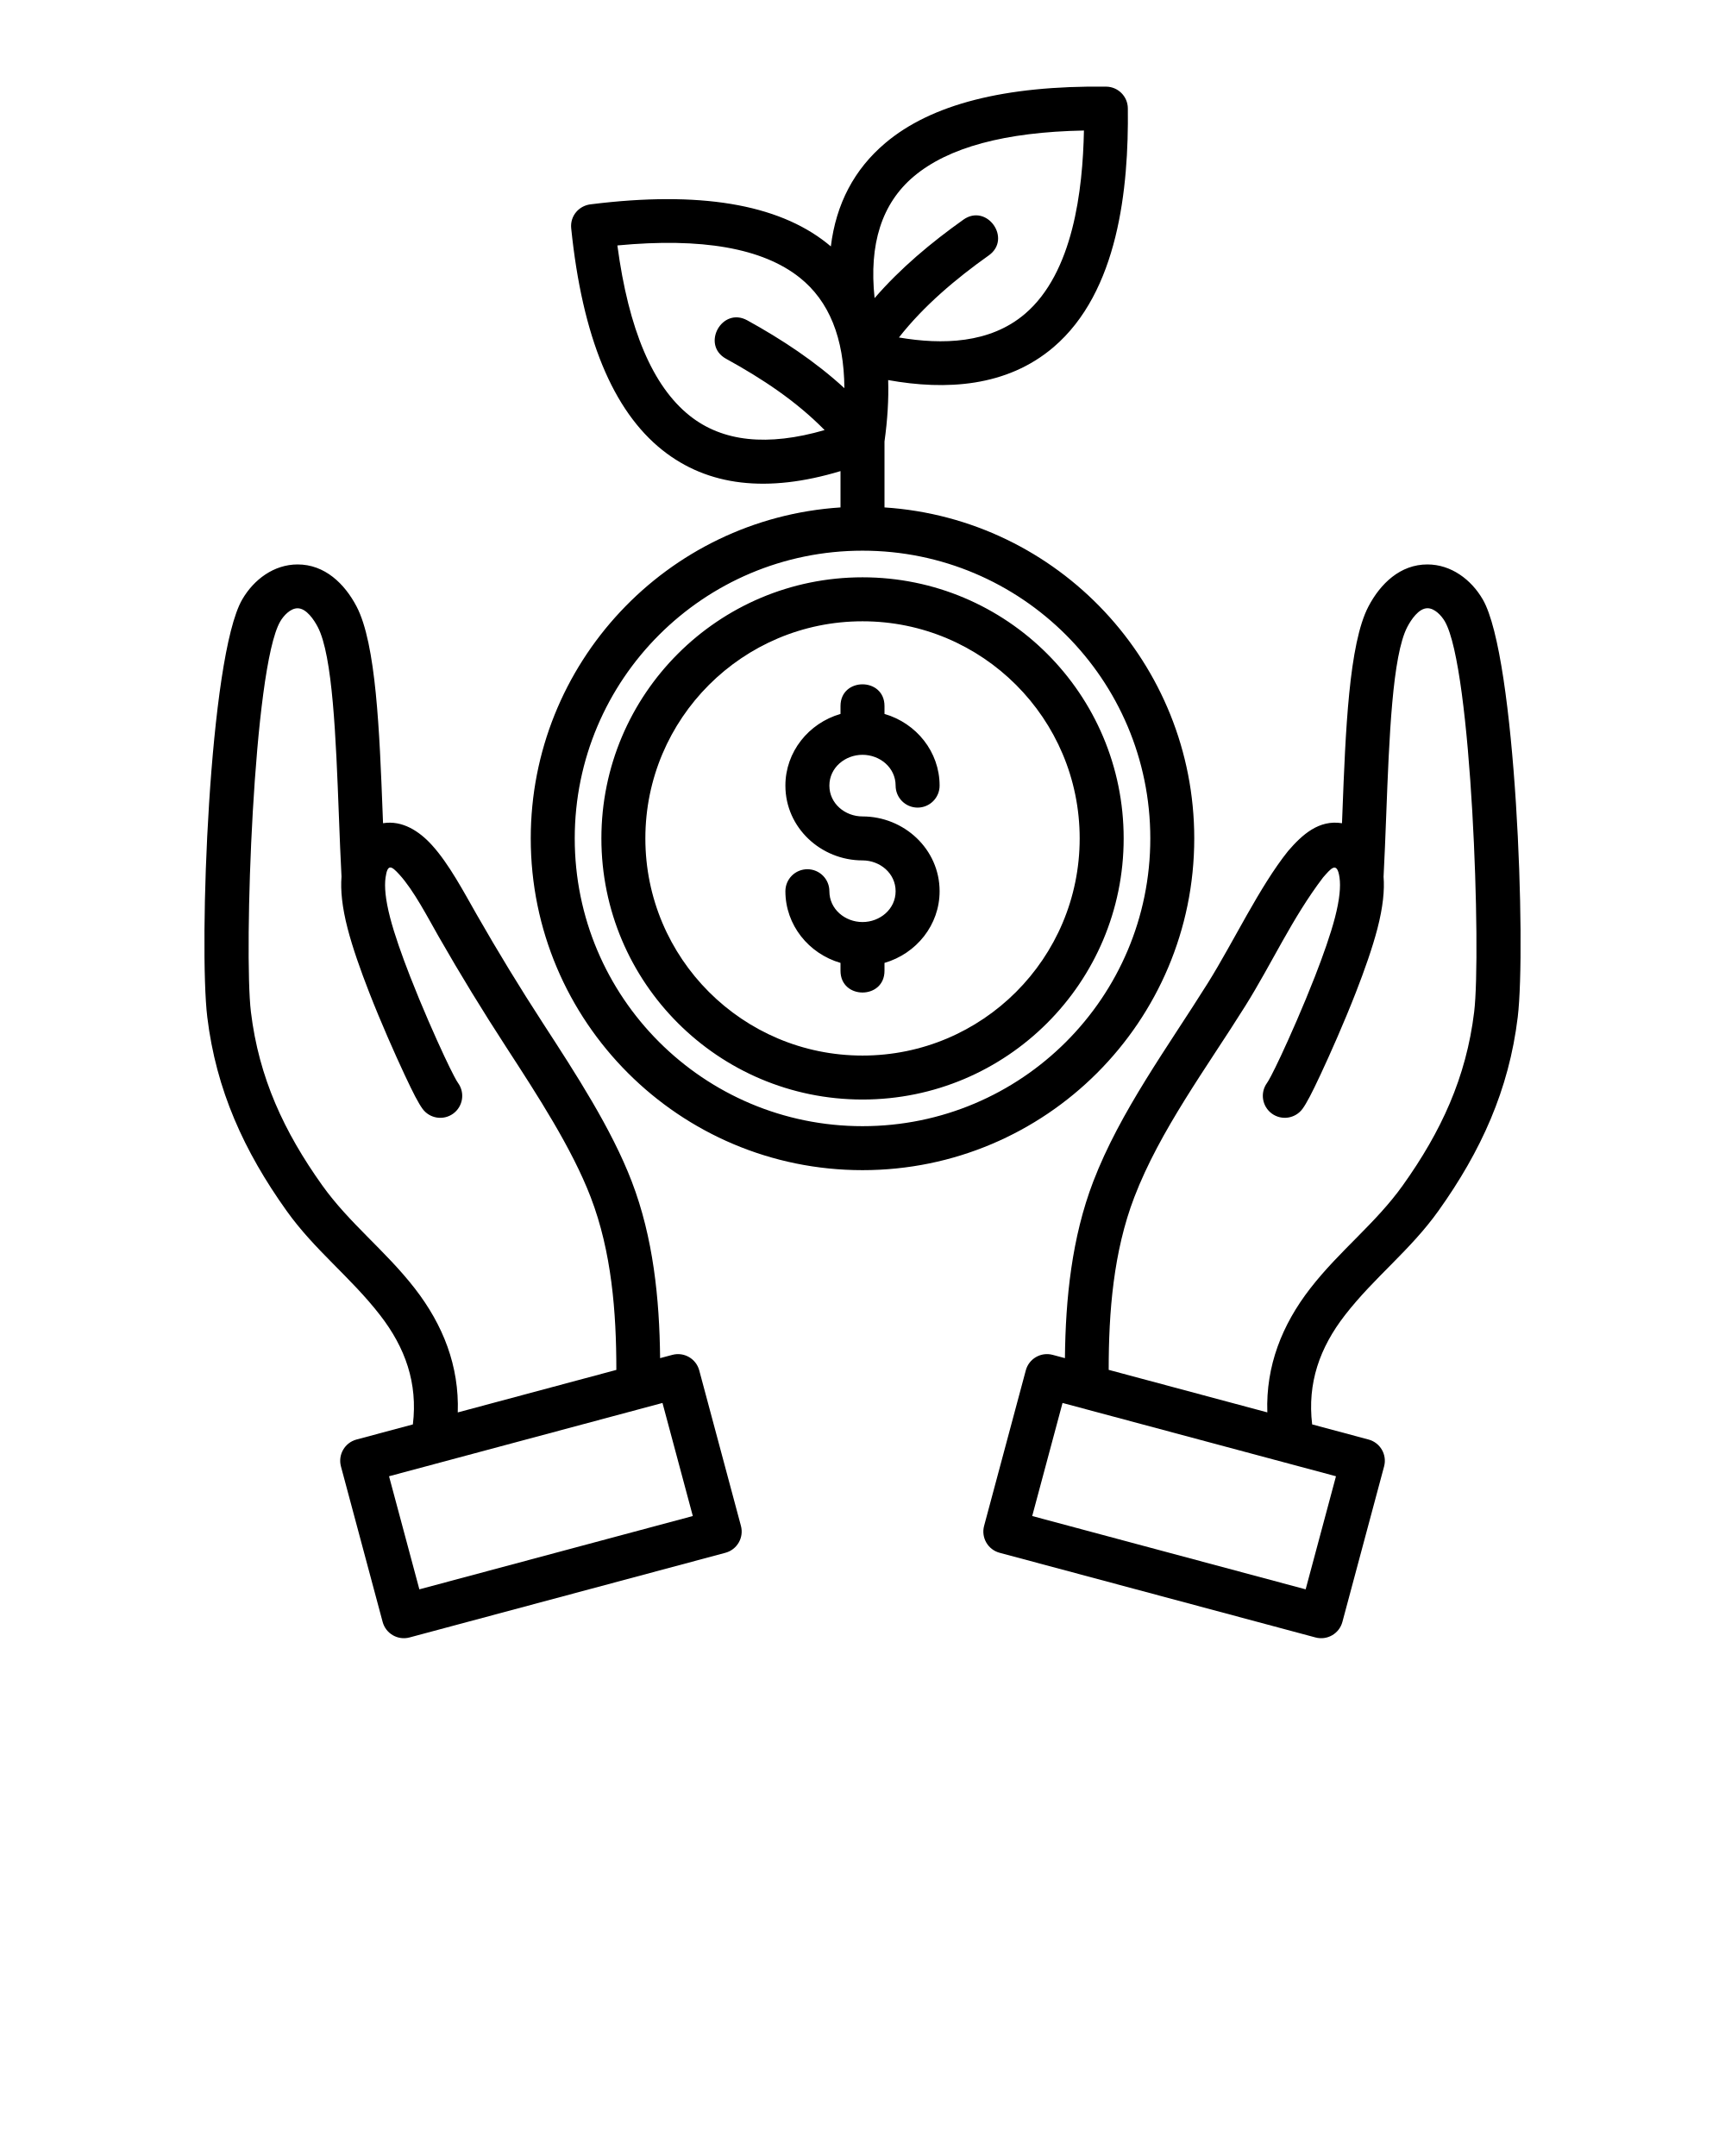
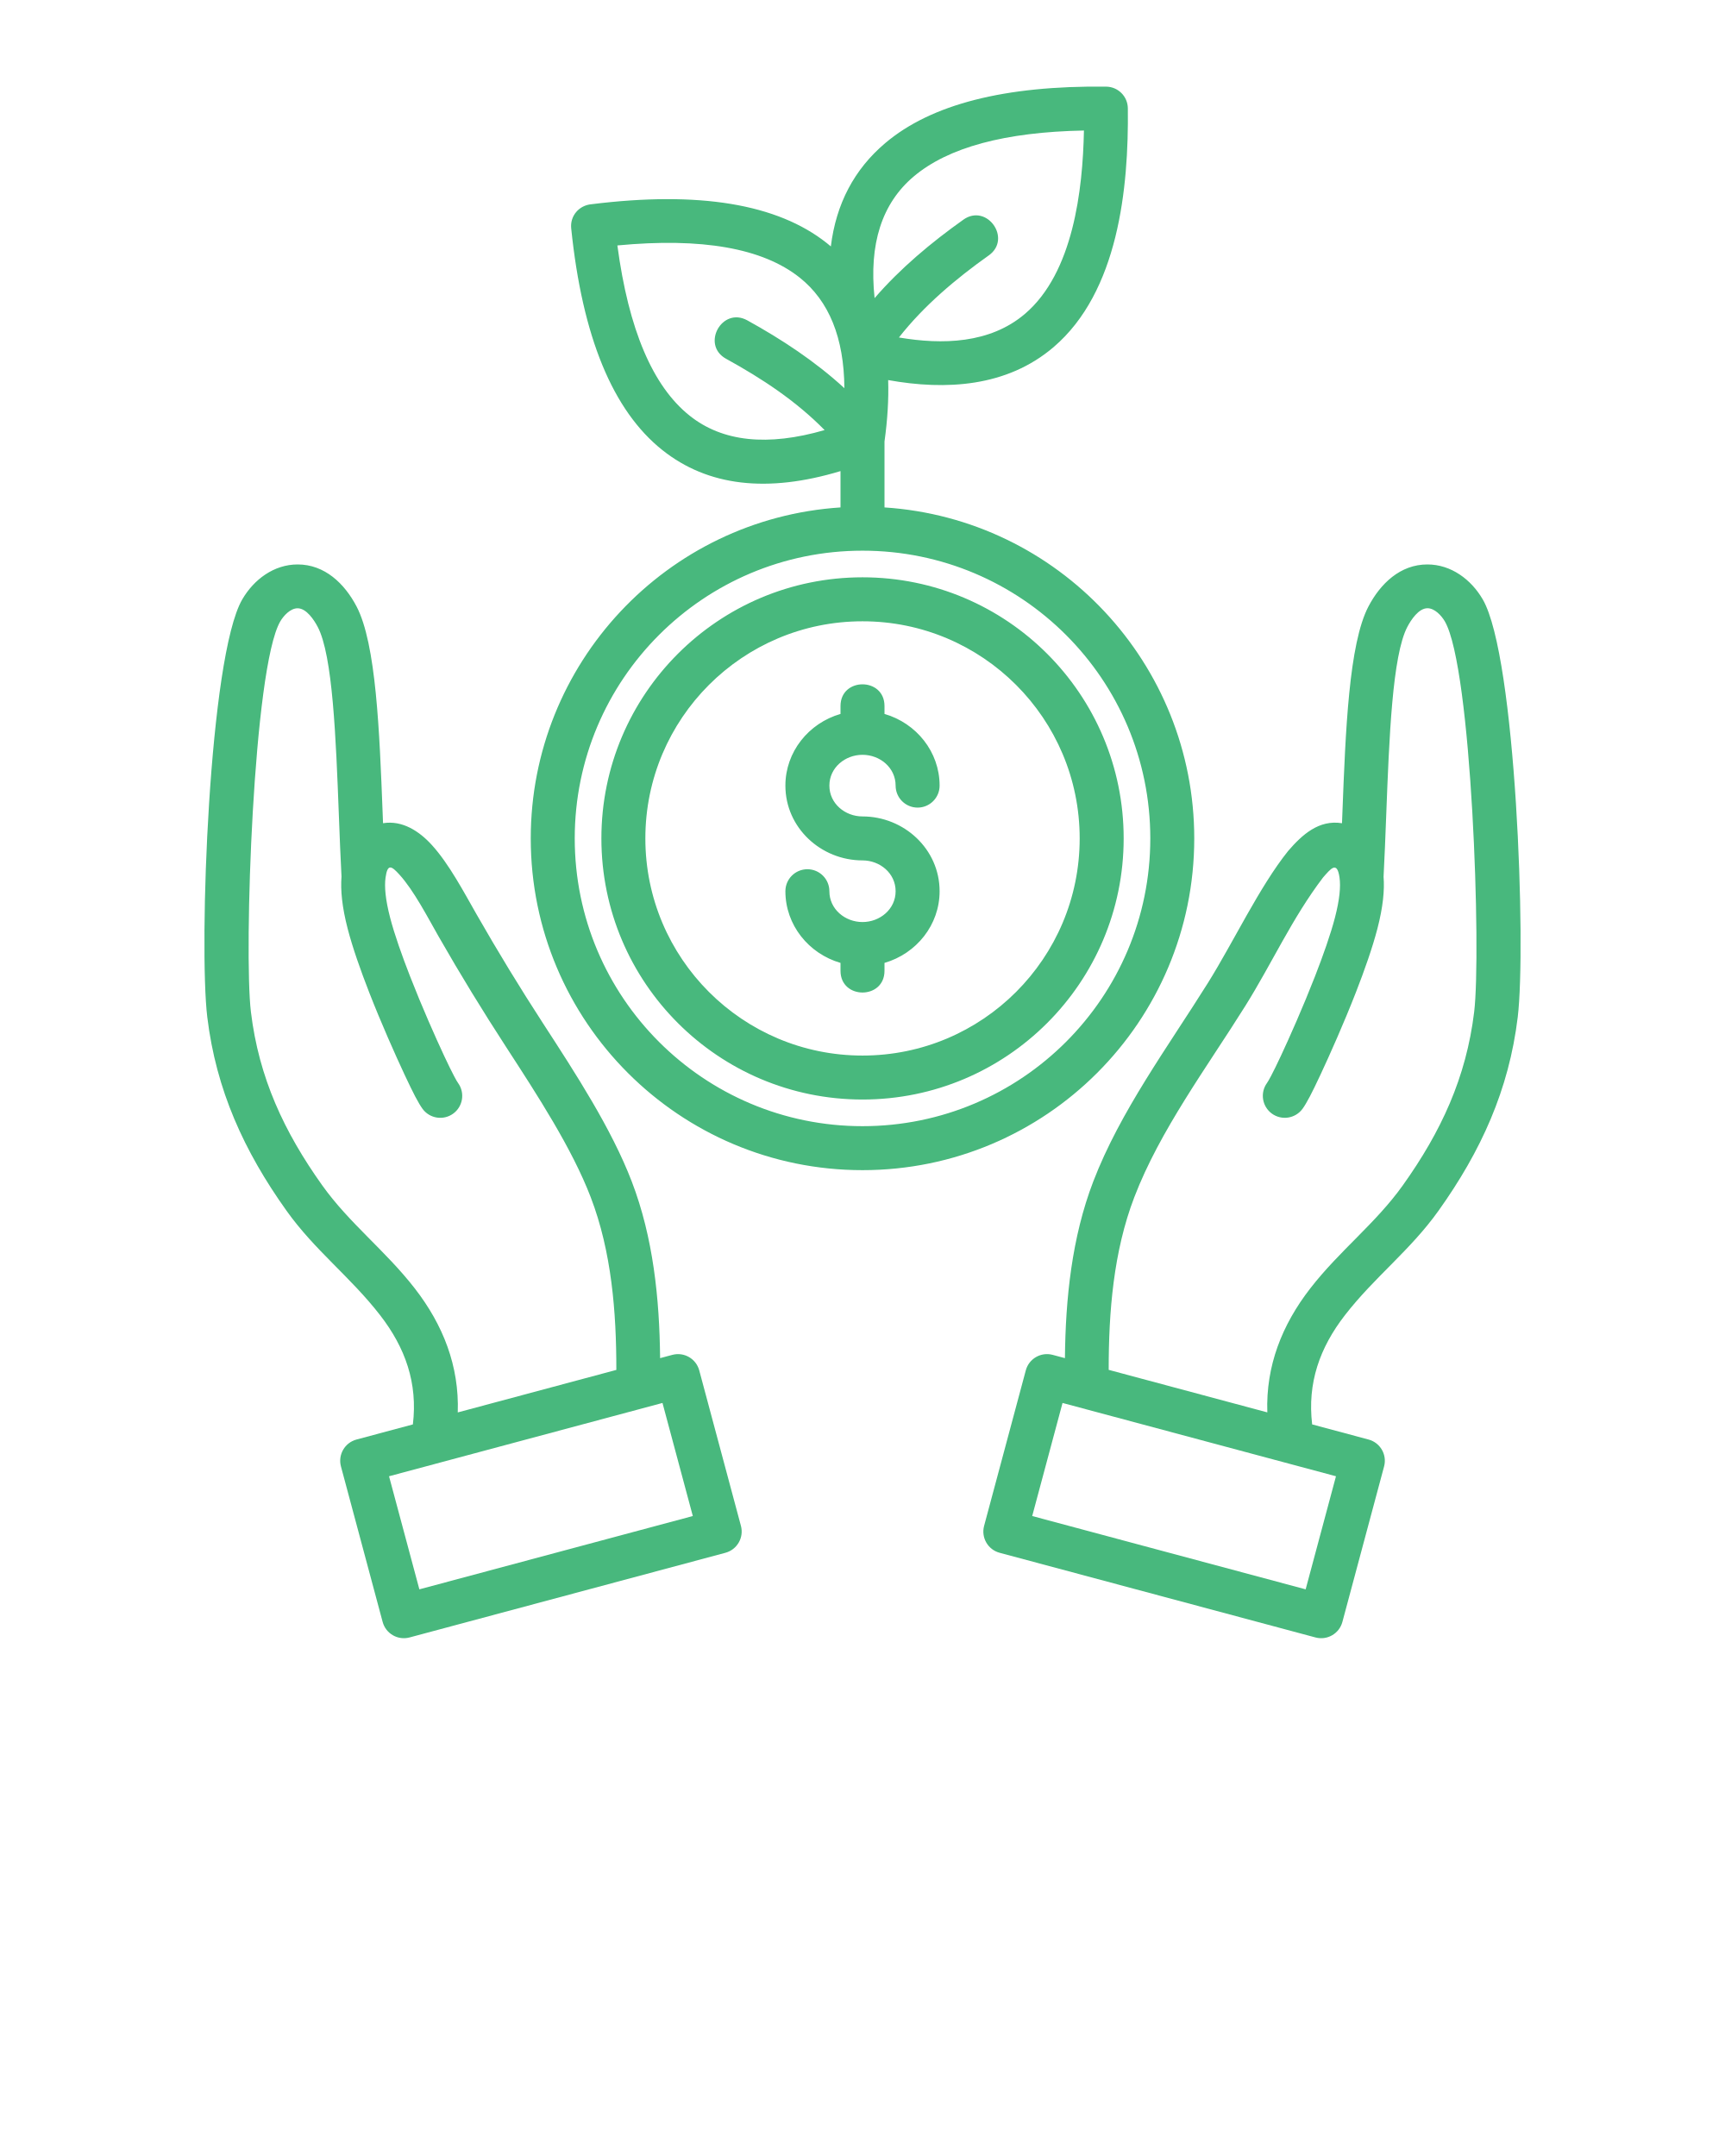
<svg xmlns="http://www.w3.org/2000/svg" data-name="Layer 1" viewBox="0 0 100 125" x="0px" y="0px">
  <defs>
    <style>
      .cls-1 {
        fill-rule: evenodd;
      }
    </style>
  </defs>
-   <path class="cls-1" d="m54.47,45.548c0,.704-.571,1.275-1.275,1.275s-1.275-.571-1.275-1.275c0-1.045-.913-1.786-1.92-1.786s-1.92.742-1.92,1.786.913,1.787,1.92,1.787c2.406,0,4.47,1.893,4.47,4.336,0,1.955-1.343,3.619-3.195,4.156v.459c0,1.677-2.55,1.677-2.55,0v-.459c-1.851-.537-3.195-2.201-3.195-4.156,0-.704.571-1.275,1.275-1.275s1.275.571,1.275,1.275c0,1.045.913,1.787,1.92,1.787s1.92-.742,1.92-1.787-.913-1.787-1.92-1.787c-2.406,0-4.47-1.893-4.47-4.336,0-1.955,1.343-3.619,3.195-4.156v-.459c0-1.677,2.55-1.677,2.55,0v.459c1.851.537,3.195,2.201,3.195,4.156h0Zm-12.377-24.746c-1.467-.805-.243-3.036,1.225-2.231,1.996,1.1,3.95,2.388,5.632,3.935-.021-2.917-.886-5.055-2.595-6.414-2.147-1.707-5.669-2.327-10.565-1.862.651,4.877,2.049,8.169,4.196,9.875,1.902,1.512,4.508,1.789,7.818.83-1.673-1.7-3.621-2.982-5.71-4.133h0Zm-7.809-8.961c-.717.064-1.245.676-1.171,1.398.643,6.28,2.406,10.567,5.288,12.858,2.634,2.094,6.076,2.499,10.324,1.216v2.106c-10.095.661-17.957,9.066-17.957,19.191,0,10.621,8.611,19.233,19.232,19.233s19.232-8.611,19.232-19.233c0-10.125-7.863-18.53-17.957-19.191v-3.82c.177-1.272.248-2.46.213-3.563,3.348.603,6.882.401,9.587-1.909,3.755-3.206,4.362-9.212,4.307-13.844-.005-.695-.568-1.254-1.26-1.26-5.876-.069-10.144,1.022-12.802,3.272-1.801,1.524-2.852,3.522-3.155,5.992-.074-.063-.15-.125-.227-.187-2.871-2.283-7.423-3.035-13.654-2.259h0Zm21.563.896c-1.858,1.319-3.653,2.818-5.146,4.547-.334-3.138.42-5.488,2.262-7.047,2-1.692,5.292-2.582,9.874-2.67-.068,3.463-.625,8.245-3.417,10.628-2.032,1.735-4.801,1.798-7.308,1.371,1.441-1.839,3.312-3.412,5.208-4.758,1.361-.968-.113-3.04-1.474-2.071h0ZM19.797,50.829c-.061.775.031,1.757.357,3.012.284,1.096.744,2.404,1.249,3.698.694,1.779,1.503,3.596,2.045,4.756.277.591.476.999.62,1.273.182.346.317.568.424.715.412.569,1.209.696,1.778.284.569-.413.696-1.209.284-1.778-.047-.064-.12-.188-.234-.406-.152-.289-.338-.666-.57-1.163-.509-1.089-1.281-2.828-1.975-4.606-.479-1.228-.909-2.444-1.159-3.409-.276-1.063-.337-1.804-.266-2.32.115-.825.34-.69.806-.176.834.915,1.649,2.497,2.268,3.581,1.262,2.207,2.549,4.309,3.932,6.438,1.815,2.795,3.807,5.862,4.889,8.685,1.21,3.156,1.487,6.655,1.485,10.011l-9.193,2.465c.091-2.688-.85-5.075-2.493-7.192-1.707-2.199-3.787-3.762-5.365-5.975-2.209-3.099-3.673-6.239-4.133-10.052-.416-3.444.138-19.946,1.7-22.64.192-.331.587-.763,1.006-.763.517,0,.959.685,1.166,1.078.871,1.656,1.055,6.437,1.226,10.913.049,1.265.096,2.508.154,3.574h0Zm2.756,34.761l1.758,6.556,15.852-4.25-1.758-6.556c-5.285,1.417-10.569,2.834-15.852,4.25h0Zm1.382-3.006c.288-2.389-.434-4.444-1.903-6.337-1.728-2.227-3.78-3.747-5.424-6.054-2.455-3.443-4.08-6.994-4.592-11.227-.493-4.075.096-20.882,2.028-24.213.671-1.156,1.835-2.026,3.207-2.028,1.574-.002,2.722,1.11,3.417,2.432,1.137,2.162,1.332,7.247,1.515,12.008l.022.563c1.121-.183,2.107.467,2.832,1.266.996,1.094,1.862,2.744,2.597,4.029,1.236,2.162,2.497,4.232,3.853,6.319,1.892,2.913,3.968,6.109,5.138,9.163,1.244,3.244,1.607,6.784,1.642,10.237l.71-.19c.679-.181,1.377.222,1.559.901l2.417,9.015c.181.679-.222,1.377-.901,1.559l-18.311,4.909c-.679.181-1.377-.222-1.559-.901l-2.417-9.015c-.181-.679.222-1.377.901-1.559l3.27-.877h0Zm53.862-34.856l.022-.563c.182-4.761.377-9.847,1.514-12.008.695-1.322,1.843-2.434,3.417-2.432,1.372.002,2.536.872,3.207,2.028,1.932,3.331,2.521,20.139,2.028,24.213-.511,4.232-2.137,7.785-4.591,11.227-1.645,2.307-3.696,3.828-5.424,6.054-1.47,1.894-2.189,3.947-1.903,6.337l3.269.877c.679.181,1.083.88.901,1.559l-2.417,9.015c-.181.679-.88,1.083-1.559.901l-18.311-4.909c-.679-.181-1.083-.88-.901-1.559l2.417-9.015c.181-.679.879-1.083,1.559-.901l.71.19c.035-3.454.398-6.993,1.641-10.237,1.558-4.064,4.335-7.819,6.648-11.517,1.475-2.359,2.988-5.577,4.649-7.649.814-.944,1.782-1.828,3.124-1.61h0Zm-16.201,33.612l-1.758,6.556,15.852,4.25,1.758-6.556c-5.283-1.416-10.567-2.833-15.852-4.25h0Zm11.869.546l-9.193-2.465c-.002-3.356.275-6.855,1.485-10.011,1.487-3.88,4.215-7.539,6.429-11.079,1.56-2.493,2.713-5.091,4.513-7.457.434-.489.814-1.002.955.009.072.516.01,1.257-.266,2.32-.251.965-.68,2.181-1.159,3.41-.694,1.778-1.466,3.516-1.975,4.606-.232.497-.419.874-.57,1.163-.115.218-.188.341-.234.406-.413.569-.285,1.365.284,1.778.569.412,1.365.285,1.778-.284.107-.147.242-.369.424-.715.144-.274.344-.682.62-1.273.542-1.16,1.351-2.976,2.045-4.755.505-1.294.964-2.603,1.249-3.698.326-1.255.419-2.237.357-3.012.057-1.066.105-2.309.154-3.574.171-4.476.355-9.257,1.226-10.913.207-.394.65-1.078,1.166-1.078.419,0,.814.432,1.006.763,1.562,2.694,2.116,19.196,1.7,22.64-.46,3.812-1.924,6.954-4.133,10.052-1.577,2.212-3.658,3.776-5.365,5.975-1.644,2.117-2.584,4.505-2.493,7.192h0Zm-23.464-49.959c-9.214,0-16.683,7.469-16.683,16.683s7.469,16.683,16.683,16.683,16.683-7.469,16.683-16.683-7.468-16.683-16.683-16.683h0Zm0,1.544c-8.36,0-15.138,6.778-15.138,15.138s6.778,15.139,15.138,15.139,15.139-6.778,15.139-15.139-6.779-15.138-15.139-15.138h0Zm0,2.55c-6.953,0-12.589,5.636-12.589,12.589s5.636,12.589,12.589,12.589,12.589-5.636,12.589-12.589-5.636-12.589-12.589-12.589Z" />
+   <path fill="#48b87d" class="cls-1" d="m54.47,45.548c0,.704-.571,1.275-1.275,1.275s-1.275-.571-1.275-1.275c0-1.045-.913-1.786-1.92-1.786s-1.92.742-1.92,1.786.913,1.787,1.92,1.787c2.406,0,4.47,1.893,4.47,4.336,0,1.955-1.343,3.619-3.195,4.156v.459c0,1.677-2.55,1.677-2.55,0v-.459c-1.851-.537-3.195-2.201-3.195-4.156,0-.704.571-1.275,1.275-1.275s1.275.571,1.275,1.275c0,1.045.913,1.787,1.92,1.787s1.92-.742,1.92-1.787-.913-1.787-1.92-1.787c-2.406,0-4.47-1.893-4.47-4.336,0-1.955,1.343-3.619,3.195-4.156v-.459c0-1.677,2.55-1.677,2.55,0v.459c1.851.537,3.195,2.201,3.195,4.156h0Zm-12.377-24.746c-1.467-.805-.243-3.036,1.225-2.231,1.996,1.1,3.95,2.388,5.632,3.935-.021-2.917-.886-5.055-2.595-6.414-2.147-1.707-5.669-2.327-10.565-1.862.651,4.877,2.049,8.169,4.196,9.875,1.902,1.512,4.508,1.789,7.818.83-1.673-1.7-3.621-2.982-5.71-4.133h0Zm-7.809-8.961c-.717.064-1.245.676-1.171,1.398.643,6.28,2.406,10.567,5.288,12.858,2.634,2.094,6.076,2.499,10.324,1.216v2.106c-10.095.661-17.957,9.066-17.957,19.191,0,10.621,8.611,19.233,19.232,19.233s19.232-8.611,19.232-19.233c0-10.125-7.863-18.53-17.957-19.191v-3.82c.177-1.272.248-2.46.213-3.563,3.348.603,6.882.401,9.587-1.909,3.755-3.206,4.362-9.212,4.307-13.844-.005-.695-.568-1.254-1.26-1.26-5.876-.069-10.144,1.022-12.802,3.272-1.801,1.524-2.852,3.522-3.155,5.992-.074-.063-.15-.125-.227-.187-2.871-2.283-7.423-3.035-13.654-2.259h0Zm21.563.896c-1.858,1.319-3.653,2.818-5.146,4.547-.334-3.138.42-5.488,2.262-7.047,2-1.692,5.292-2.582,9.874-2.67-.068,3.463-.625,8.245-3.417,10.628-2.032,1.735-4.801,1.798-7.308,1.371,1.441-1.839,3.312-3.412,5.208-4.758,1.361-.968-.113-3.04-1.474-2.071h0ZM19.797,50.829c-.061.775.031,1.757.357,3.012.284,1.096.744,2.404,1.249,3.698.694,1.779,1.503,3.596,2.045,4.756.277.591.476.999.62,1.273.182.346.317.568.424.715.412.569,1.209.696,1.778.284.569-.413.696-1.209.284-1.778-.047-.064-.12-.188-.234-.406-.152-.289-.338-.666-.57-1.163-.509-1.089-1.281-2.828-1.975-4.606-.479-1.228-.909-2.444-1.159-3.409-.276-1.063-.337-1.804-.266-2.32.115-.825.34-.69.806-.176.834.915,1.649,2.497,2.268,3.581,1.262,2.207,2.549,4.309,3.932,6.438,1.815,2.795,3.807,5.862,4.889,8.685,1.21,3.156,1.487,6.655,1.485,10.011l-9.193,2.465c.091-2.688-.85-5.075-2.493-7.192-1.707-2.199-3.787-3.762-5.365-5.975-2.209-3.099-3.673-6.239-4.133-10.052-.416-3.444.138-19.946,1.7-22.64.192-.331.587-.763,1.006-.763.517,0,.959.685,1.166,1.078.871,1.656,1.055,6.437,1.226,10.913.049,1.265.096,2.508.154,3.574h0Zm2.756,34.761l1.758,6.556,15.852-4.25-1.758-6.556c-5.285,1.417-10.569,2.834-15.852,4.25h0Zm1.382-3.006c.288-2.389-.434-4.444-1.903-6.337-1.728-2.227-3.78-3.747-5.424-6.054-2.455-3.443-4.08-6.994-4.592-11.227-.493-4.075.096-20.882,2.028-24.213.671-1.156,1.835-2.026,3.207-2.028,1.574-.002,2.722,1.11,3.417,2.432,1.137,2.162,1.332,7.247,1.515,12.008l.022.563c1.121-.183,2.107.467,2.832,1.266.996,1.094,1.862,2.744,2.597,4.029,1.236,2.162,2.497,4.232,3.853,6.319,1.892,2.913,3.968,6.109,5.138,9.163,1.244,3.244,1.607,6.784,1.642,10.237l.71-.19c.679-.181,1.377.222,1.559.901l2.417,9.015c.181.679-.222,1.377-.901,1.559l-18.311,4.909c-.679.181-1.377-.222-1.559-.901l-2.417-9.015c-.181-.679.222-1.377.901-1.559l3.27-.877h0Zm53.862-34.856l.022-.563c.182-4.761.377-9.847,1.514-12.008.695-1.322,1.843-2.434,3.417-2.432,1.372.002,2.536.872,3.207,2.028,1.932,3.331,2.521,20.139,2.028,24.213-.511,4.232-2.137,7.785-4.591,11.227-1.645,2.307-3.696,3.828-5.424,6.054-1.47,1.894-2.189,3.947-1.903,6.337l3.269.877c.679.181,1.083.88.901,1.559l-2.417,9.015c-.181.679-.88,1.083-1.559.901l-18.311-4.909c-.679-.181-1.083-.88-.901-1.559l2.417-9.015c.181-.679.879-1.083,1.559-.901l.71.19c.035-3.454.398-6.993,1.641-10.237,1.558-4.064,4.335-7.819,6.648-11.517,1.475-2.359,2.988-5.577,4.649-7.649.814-.944,1.782-1.828,3.124-1.61h0Zm-16.201,33.612l-1.758,6.556,15.852,4.25,1.758-6.556c-5.283-1.416-10.567-2.833-15.852-4.25h0Zm11.869.546l-9.193-2.465c-.002-3.356.275-6.855,1.485-10.011,1.487-3.88,4.215-7.539,6.429-11.079,1.56-2.493,2.713-5.091,4.513-7.457.434-.489.814-1.002.955.009.072.516.01,1.257-.266,2.32-.251.965-.68,2.181-1.159,3.41-.694,1.778-1.466,3.516-1.975,4.606-.232.497-.419.874-.57,1.163-.115.218-.188.341-.234.406-.413.569-.285,1.365.284,1.778.569.412,1.365.285,1.778-.284.107-.147.242-.369.424-.715.144-.274.344-.682.62-1.273.542-1.16,1.351-2.976,2.045-4.755.505-1.294.964-2.603,1.249-3.698.326-1.255.419-2.237.357-3.012.057-1.066.105-2.309.154-3.574.171-4.476.355-9.257,1.226-10.913.207-.394.65-1.078,1.166-1.078.419,0,.814.432,1.006.763,1.562,2.694,2.116,19.196,1.7,22.64-.46,3.812-1.924,6.954-4.133,10.052-1.577,2.212-3.658,3.776-5.365,5.975-1.644,2.117-2.584,4.505-2.493,7.192h0Zm-23.464-49.959c-9.214,0-16.683,7.469-16.683,16.683s7.469,16.683,16.683,16.683,16.683-7.469,16.683-16.683-7.468-16.683-16.683-16.683h0Zm0,1.544c-8.36,0-15.138,6.778-15.138,15.138s6.778,15.139,15.138,15.139,15.139-6.778,15.139-15.139-6.779-15.138-15.139-15.138h0Zm0,2.55c-6.953,0-12.589,5.636-12.589,12.589s5.636,12.589,12.589,12.589,12.589-5.636,12.589-12.589-5.636-12.589-12.589-12.589Z" />
</svg>
